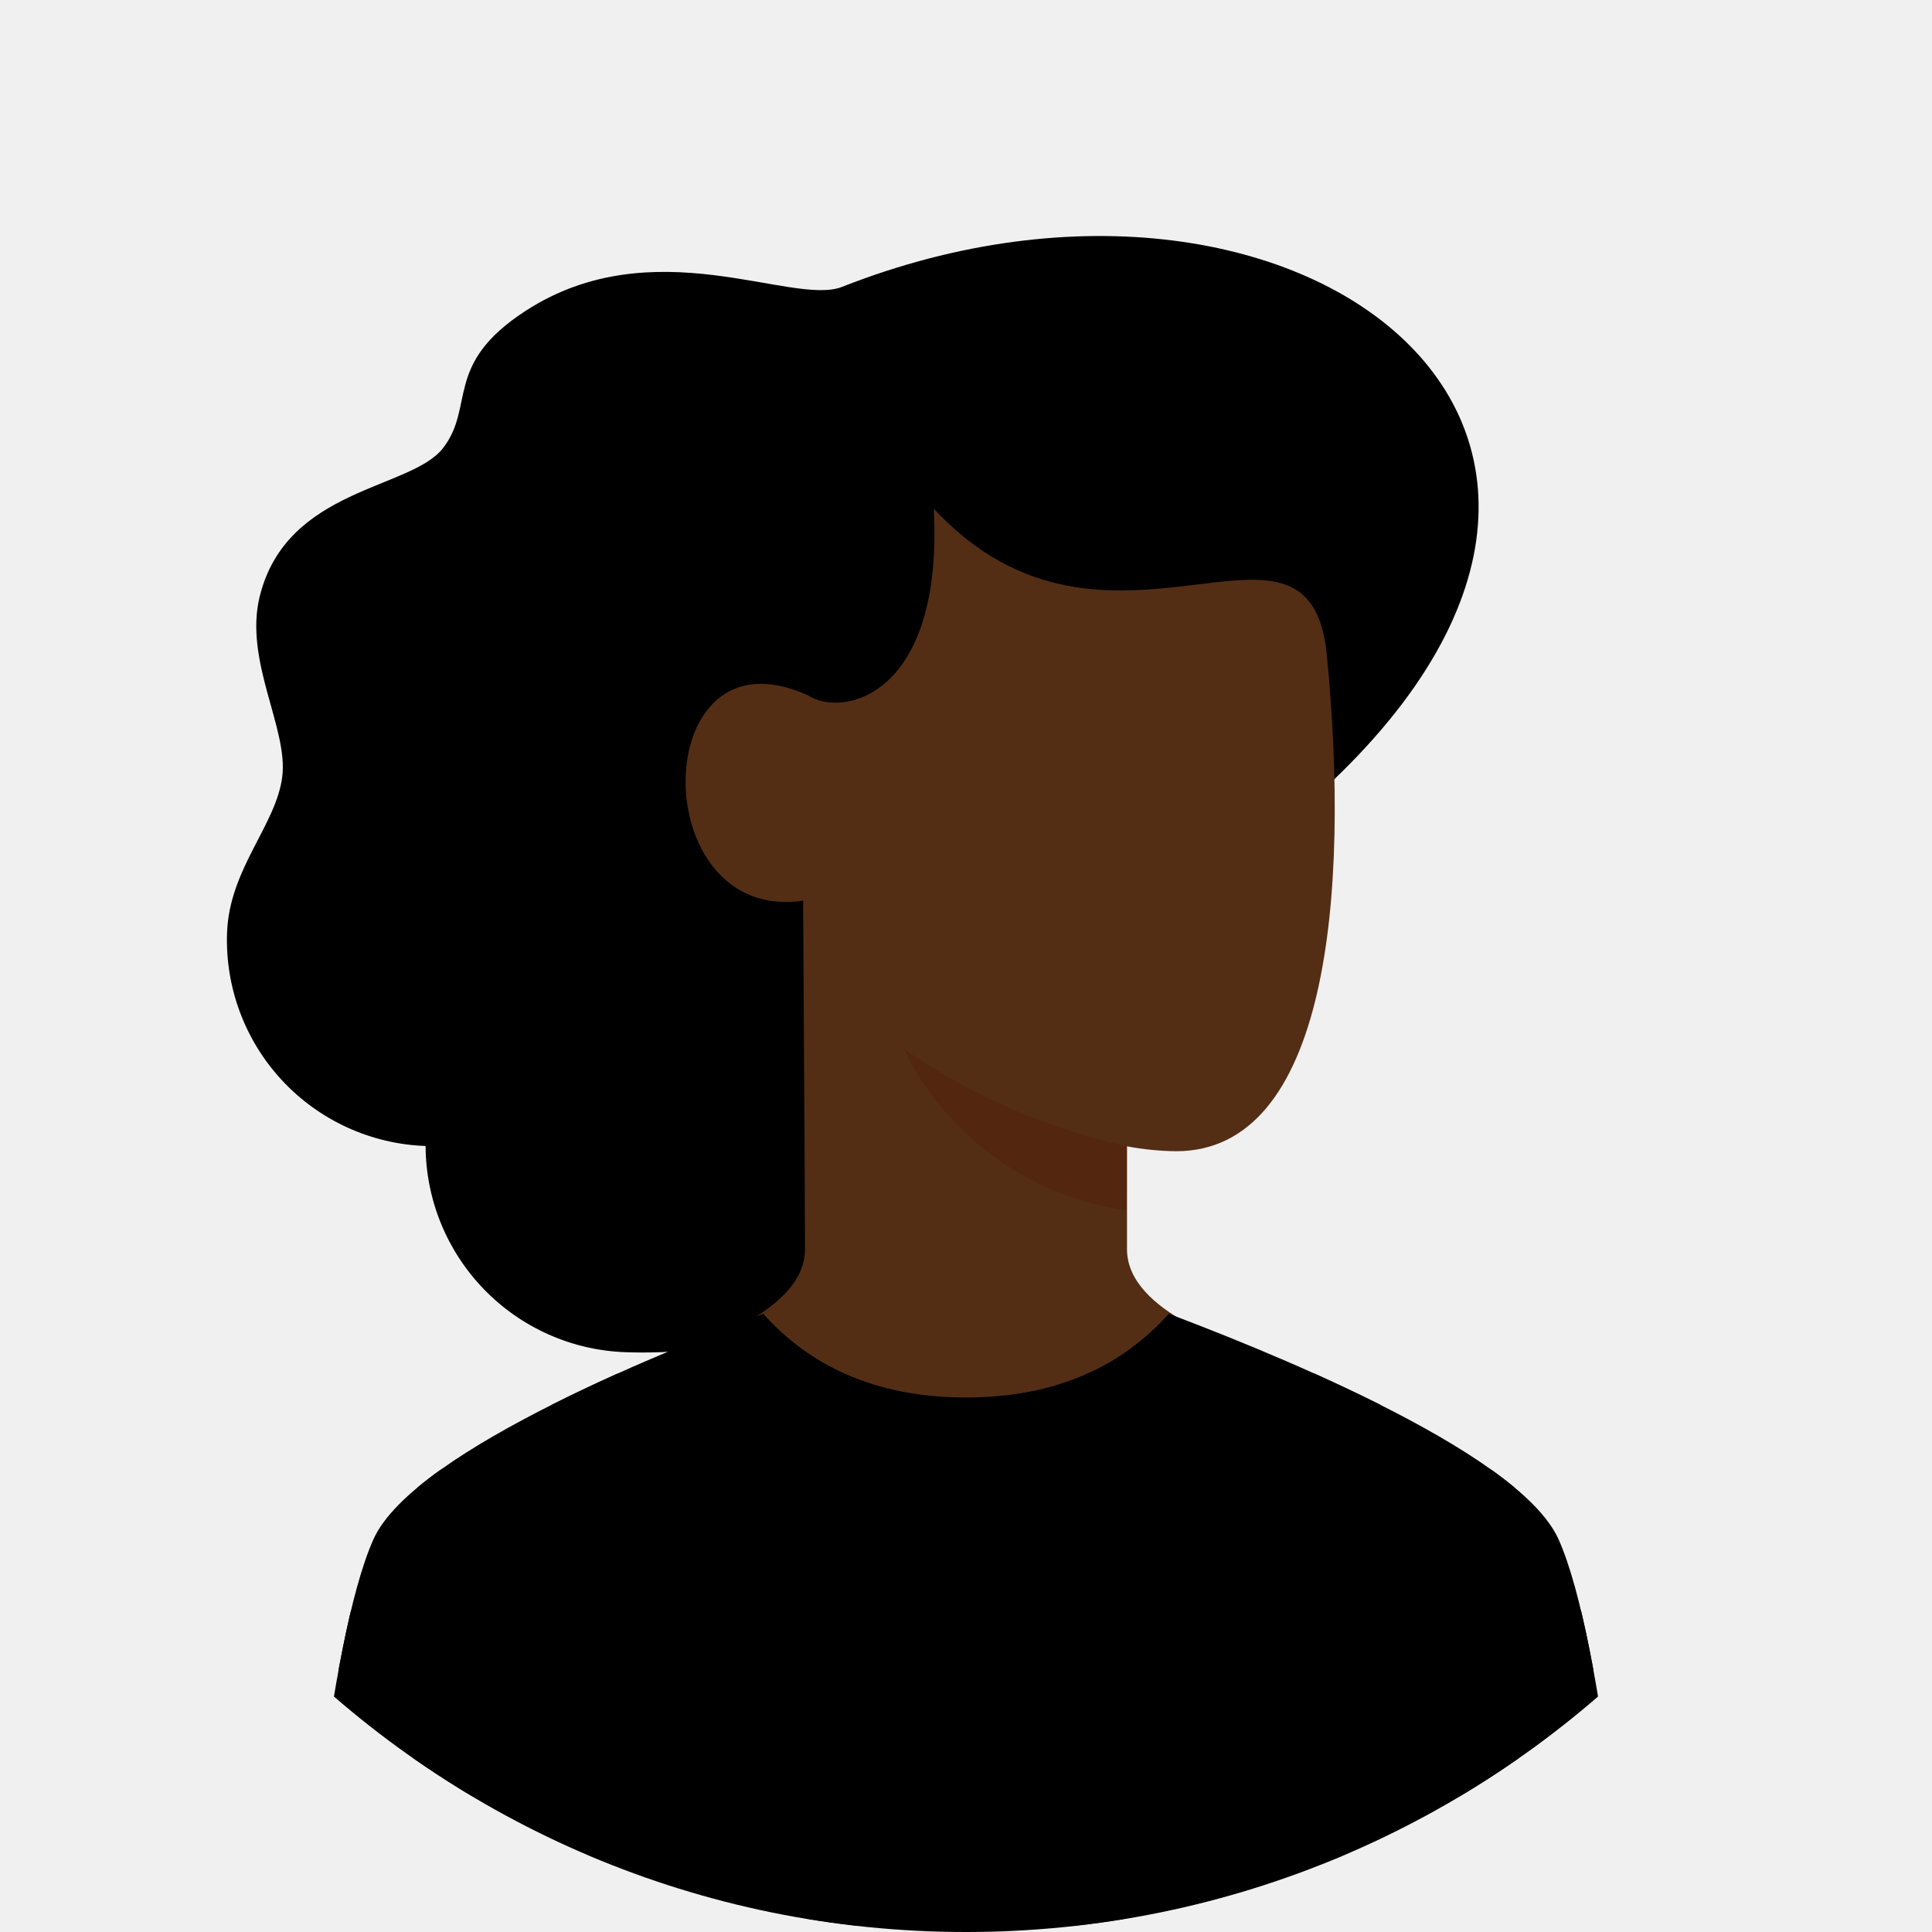
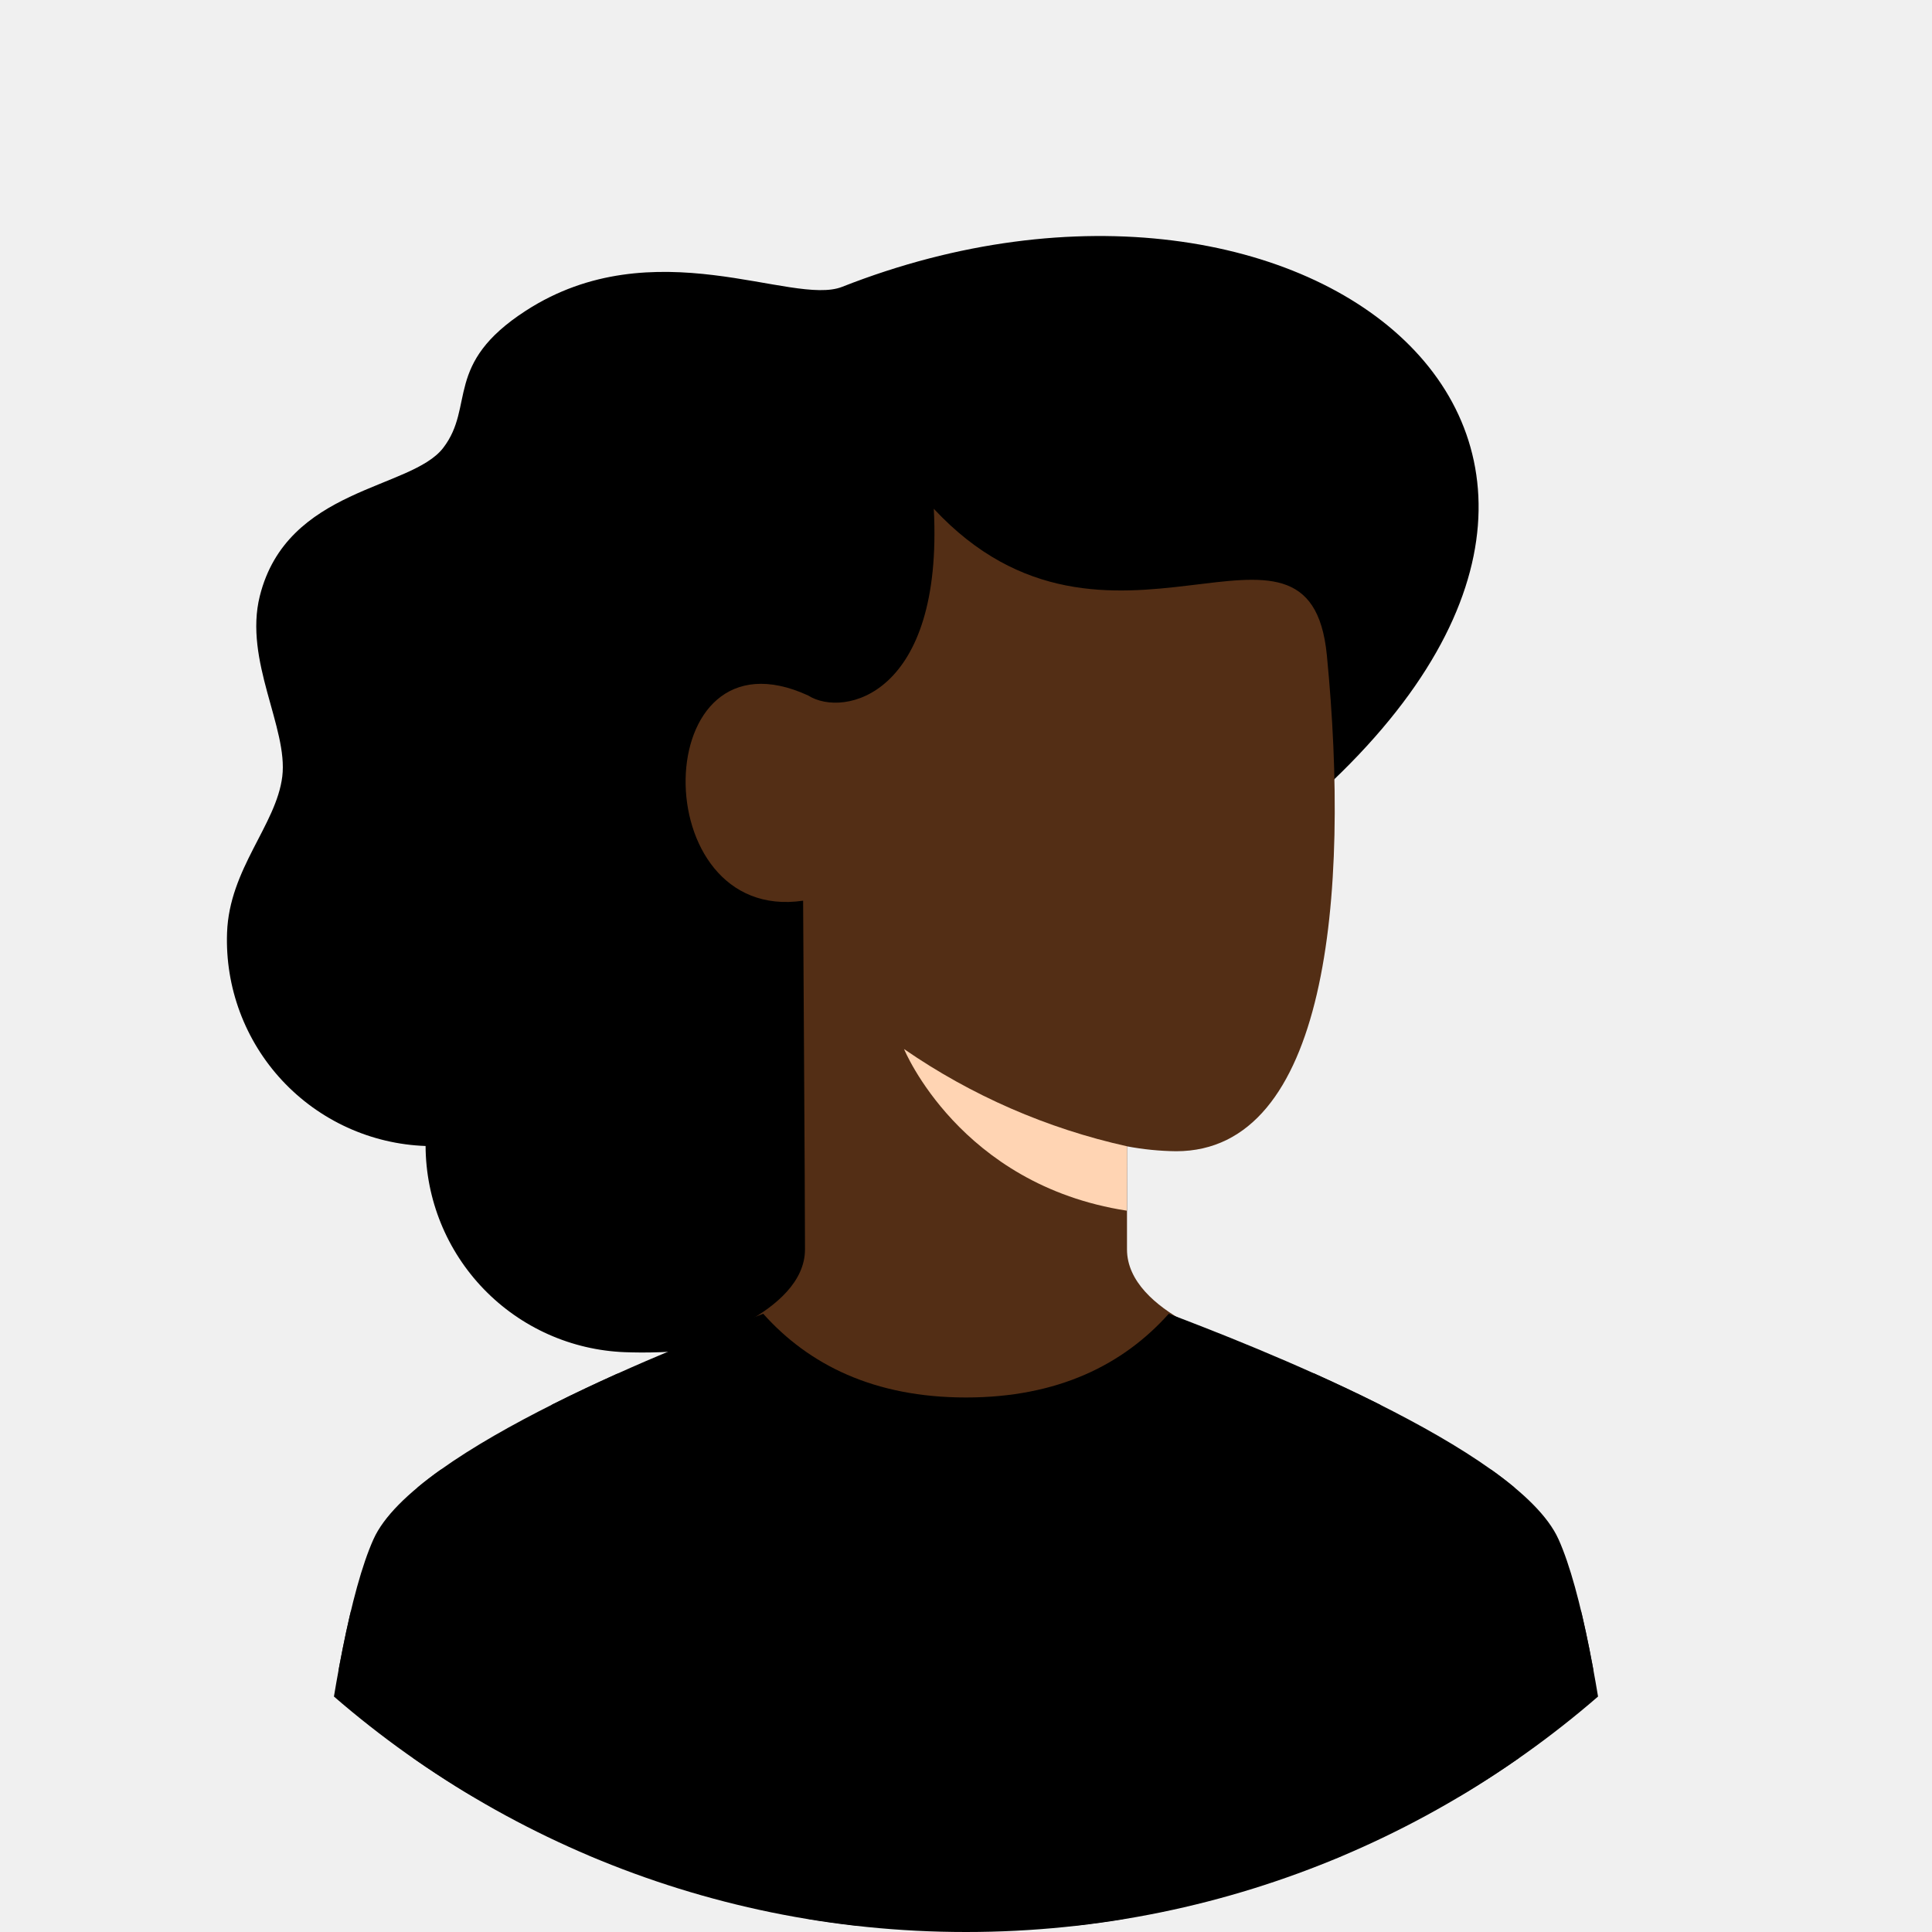
- <svg xmlns="http://www.w3.org/2000/svg" width="200" height="200" viewBox="0 0 200 200" fill="none">
-   <g clip-path="url(#clip0_253_3441)">
-     <path d="M132.787 85.392C180.414 46.376 135.464 10.688 87.174 29.695C82.009 31.729 67.694 23.588 54.434 32.164C45.88 37.697 49.209 42.032 45.878 46.368C42.548 50.703 29.707 50.448 26.894 61.706C25.228 68.376 29.838 75.362 29.222 80.383C28.605 85.403 23.737 89.928 23.505 96.555C23.404 99.355 23.856 102.146 24.835 104.771C25.813 107.395 27.299 109.801 29.208 111.851C31.116 113.901 33.41 115.555 35.958 116.719C38.505 117.882 41.258 118.533 44.057 118.632C44.08 124.166 46.24 129.477 50.087 133.455C53.934 137.433 59.17 139.77 64.7 139.978C68.376 140.106 77.682 140.108 85.68 135.283C105.72 123.198 101.223 111.248 132.787 85.392Z" fill="black" />
-     <path d="M83.333 129.333C83.333 123.333 83.129 93.739 83.139 93.239C66.667 95.667 67 64.333 83.667 72C87.333 74.333 97.667 72 96.667 52.667C114.667 72 135.565 49.451 137.357 67.825C139.804 92.915 137.342 119.173 121.749 119.175C120.044 119.154 118.343 118.984 116.667 118.667V129.333C116.667 136 128.667 139.333 128.667 139.333C128.667 139.333 107.939 158.867 99.333 158.759C90.728 158.651 71.333 139.333 71.333 139.333C71.333 139.333 83.333 136 83.333 129.333Z" fill="#532E15" />
-     <g style="mix-blend-mode:multiply">
-       <path d="M116.666 118.663C108.396 116.829 100.558 113.411 93.587 108.597C93.587 108.597 99.339 122.659 116.645 125.328L116.666 118.663Z" fill="#FFD4B3" />
-     </g>
-     <path d="M161.333 159.333C166.17 170.081 168.666 202.667 168.666 202.667H31.333C31.333 202.667 33.83 170.081 38.666 159.333C42.904 149.918 70.826 139.107 79.008 136C83.733 141.285 90.504 144.667 100 144.667C109.496 144.667 116.266 141.285 120.991 136C129.174 139.107 157.096 149.918 161.333 159.333Z" fill="black" />
-     <mask id="mask0_253_3441" style="mask-type:alpha" maskUnits="userSpaceOnUse" x="31" y="136" width="138" height="67">
-       <path d="M161.333 159.333C166.17 170.081 168.666 202.667 168.666 202.667H31.333C31.333 202.667 33.83 170.081 38.666 159.333C42.904 149.918 70.826 139.107 79.008 136C83.733 141.285 90.504 144.667 100 144.667C109.496 144.667 116.266 141.285 120.991 136C129.174 139.107 157.096 149.918 161.333 159.333Z" fill="url(#paint0_linear_253_3441)" />
-     </mask>
-     <g mask="url(#mask0_253_3441)">
-       <path d="M162.666 196C162.666 195.209 162.901 194.436 163.34 193.778C163.78 193.12 164.405 192.607 165.136 192.305C165.867 192.002 166.671 191.923 167.447 192.077C168.223 192.231 168.935 192.612 169.495 193.172C170.054 193.731 170.435 194.444 170.589 195.22C170.744 195.996 170.665 196.8 170.362 197.531C170.059 198.262 169.546 198.886 168.889 199.326C168.231 199.765 167.457 200 166.666 200C165.605 200 164.588 199.579 163.838 198.828C163.088 198.078 162.666 197.061 162.666 196ZM136 196C136 195.209 136.234 194.436 136.674 193.778C137.113 193.12 137.738 192.607 138.469 192.305C139.2 192.002 140.004 191.923 140.78 192.077C141.556 192.231 142.269 192.612 142.828 193.172C143.388 193.731 143.768 194.444 143.923 195.22C144.077 195.996 143.998 196.8 143.695 197.531C143.392 198.262 142.88 198.886 142.222 199.326C141.564 199.765 140.791 200 140 200C138.939 200 137.921 199.579 137.171 198.828C136.421 198.078 136 197.061 136 196ZM109.333 196C109.333 195.209 109.568 194.436 110.007 193.778C110.447 193.12 111.071 192.607 111.802 192.305C112.533 192.002 113.337 191.923 114.113 192.077C114.889 192.231 115.602 192.612 116.161 193.172C116.721 193.731 117.102 194.444 117.256 195.22C117.41 195.996 117.331 196.8 117.029 197.531C116.726 198.262 116.213 198.886 115.555 199.326C114.897 199.765 114.124 200 113.333 200C112.272 200 111.255 199.579 110.505 198.828C109.754 198.078 109.333 197.061 109.333 196ZM82.666 196C82.666 195.209 82.901 194.436 83.341 193.778C83.78 193.12 84.405 192.607 85.136 192.305C85.867 192.002 86.671 191.923 87.447 192.077C88.223 192.231 88.935 192.612 89.495 193.172C90.054 193.731 90.435 194.444 90.59 195.22C90.744 195.996 90.665 196.8 90.362 197.531C90.059 198.262 89.546 198.886 88.889 199.326C88.231 199.765 87.457 200 86.666 200C85.606 200 84.588 199.579 83.838 198.828C83.088 198.078 82.666 197.061 82.666 196ZM56 196C56 195.209 56.234 194.436 56.674 193.778C57.113 193.12 57.738 192.607 58.469 192.305C59.2 192.002 60.004 191.923 60.78 192.077C61.556 192.231 62.269 192.612 62.828 193.172C63.388 193.731 63.769 194.444 63.923 195.22C64.077 195.996 63.998 196.8 63.695 197.531C63.392 198.262 62.88 198.886 62.222 199.326C61.564 199.765 60.791 200 60 200C58.939 200 57.921 199.579 57.171 198.828C56.421 198.078 56 197.061 56 196ZM29.333 196C29.333 195.209 29.568 194.436 30.007 193.778C30.447 193.12 31.071 192.607 31.802 192.305C32.533 192.002 33.337 191.923 34.113 192.077C34.889 192.231 35.602 192.612 36.161 193.172C36.721 193.731 37.102 194.444 37.256 195.22C37.41 195.996 37.331 196.8 37.029 197.531C36.726 198.262 36.213 198.886 35.555 199.326C34.898 199.765 34.124 200 33.333 200C32.272 200 31.255 199.579 30.505 198.828C29.754 198.078 29.333 197.061 29.333 196V196ZM149.333 182.667C149.333 181.876 149.568 181.102 150.007 180.444C150.447 179.787 151.071 179.274 151.802 178.971C152.533 178.668 153.337 178.589 154.113 178.744C154.889 178.898 155.602 179.279 156.161 179.838C156.721 180.398 157.102 181.11 157.256 181.886C157.41 182.662 157.331 183.467 157.029 184.197C156.726 184.928 156.213 185.553 155.555 185.993C154.897 186.432 154.124 186.667 153.333 186.667C152.272 186.667 151.255 186.245 150.505 185.495C149.754 184.745 149.333 183.728 149.333 182.667ZM122.666 182.667C122.666 181.876 122.901 181.102 123.34 180.444C123.78 179.787 124.405 179.274 125.136 178.971C125.867 178.668 126.671 178.589 127.447 178.744C128.223 178.898 128.935 179.279 129.495 179.838C130.054 180.398 130.435 181.11 130.589 181.886C130.744 182.662 130.665 183.467 130.362 184.197C130.059 184.928 129.546 185.553 128.889 185.993C128.231 186.432 127.457 186.667 126.666 186.667C125.605 186.667 124.588 186.245 123.838 185.495C123.088 184.745 122.666 183.728 122.666 182.667ZM96 182.667C96 181.876 96.234 181.102 96.674 180.444C97.113 179.787 97.738 179.274 98.469 178.971C99.2 178.668 100.004 178.589 100.78 178.744C101.556 178.898 102.269 179.279 102.828 179.838C103.388 180.398 103.768 181.11 103.923 181.886C104.077 182.662 103.998 183.467 103.695 184.197C103.392 184.928 102.88 185.553 102.222 185.993C101.564 186.432 100.791 186.667 100 186.667C98.939 186.667 97.921 186.245 97.171 185.495C96.421 184.745 96 183.728 96 182.667ZM69.333 182.667C69.333 181.876 69.568 181.102 70.007 180.444C70.447 179.787 71.071 179.274 71.802 178.971C72.533 178.668 73.337 178.589 74.113 178.744C74.889 178.898 75.602 179.279 76.161 179.838C76.721 180.398 77.102 181.11 77.256 181.886C77.41 182.662 77.331 183.467 77.028 184.197C76.726 184.928 76.213 185.553 75.555 185.993C74.897 186.432 74.124 186.667 73.333 186.667C72.272 186.667 71.255 186.245 70.505 185.495C69.754 184.745 69.333 183.728 69.333 182.667ZM42.666 182.667C42.666 181.876 42.901 181.102 43.34 180.444C43.78 179.787 44.405 179.274 45.136 178.971C45.867 178.668 46.671 178.589 47.447 178.744C48.223 178.898 48.935 179.279 49.495 179.838C50.054 180.398 50.435 181.11 50.59 181.886C50.744 182.662 50.665 183.467 50.362 184.197C50.059 184.928 49.546 185.553 48.889 185.993C48.231 186.432 47.458 186.667 46.666 186.667C45.605 186.667 44.588 186.245 43.838 185.495C43.088 184.745 42.666 183.728 42.666 182.667ZM162.666 169.333C162.666 168.542 162.901 167.769 163.34 167.111C163.78 166.453 164.405 165.941 165.136 165.638C165.867 165.335 166.671 165.256 167.447 165.41C168.223 165.565 168.935 165.946 169.495 166.505C170.054 167.064 170.435 167.777 170.589 168.553C170.744 169.329 170.665 170.133 170.362 170.864C170.059 171.595 169.546 172.22 168.889 172.659C168.231 173.099 167.457 173.333 166.666 173.333C165.605 173.333 164.588 172.912 163.838 172.162C163.088 171.412 162.666 170.394 162.666 169.333ZM136 169.333C136 168.542 136.234 167.769 136.674 167.111C137.113 166.453 137.738 165.941 138.469 165.638C139.2 165.335 140.004 165.256 140.78 165.41C141.556 165.565 142.269 165.946 142.828 166.505C143.388 167.064 143.768 167.777 143.923 168.553C144.077 169.329 143.998 170.133 143.695 170.864C143.392 171.595 142.88 172.22 142.222 172.659C141.564 173.099 140.791 173.333 140 173.333C138.939 173.333 137.921 172.912 137.171 172.162C136.421 171.412 136 170.394 136 169.333ZM109.333 169.333C109.333 168.542 109.568 167.769 110.007 167.111C110.447 166.453 111.071 165.941 111.802 165.638C112.533 165.335 113.337 165.256 114.113 165.41C114.889 165.565 115.602 165.946 116.161 166.505C116.721 167.064 117.102 167.777 117.256 168.553C117.41 169.329 117.331 170.133 117.029 170.864C116.726 171.595 116.213 172.22 115.555 172.659C114.897 173.099 114.124 173.333 113.333 173.333C112.272 173.333 111.255 172.912 110.505 172.162C109.754 171.412 109.333 170.394 109.333 169.333ZM82.666 169.333C82.666 168.542 82.901 167.769 83.341 167.111C83.78 166.453 84.405 165.941 85.136 165.638C85.867 165.335 86.671 165.256 87.447 165.41C88.223 165.565 88.935 165.946 89.495 166.505C90.054 167.064 90.435 167.777 90.59 168.553C90.744 169.329 90.665 170.133 90.362 170.864C90.059 171.595 89.546 172.22 88.889 172.659C88.231 173.099 87.457 173.333 86.666 173.333C85.606 173.333 84.588 172.912 83.838 172.162C83.088 171.412 82.666 170.394 82.666 169.333ZM56 169.333C56 168.542 56.234 167.769 56.674 167.111C57.113 166.453 57.738 165.941 58.469 165.638C59.2 165.335 60.004 165.256 60.78 165.41C61.556 165.565 62.269 165.946 62.828 166.505C63.388 167.064 63.769 167.777 63.923 168.553C64.077 169.329 63.998 170.133 63.695 170.864C63.392 171.595 62.88 172.22 62.222 172.659C61.564 173.099 60.791 173.333 60 173.333C58.939 173.333 57.921 172.912 57.171 172.162C56.421 171.412 56 170.394 56 169.333ZM29.333 169.333C29.333 168.542 29.568 167.769 30.007 167.111C30.447 166.453 31.071 165.941 31.802 165.638C32.533 165.335 33.337 165.256 34.113 165.41C34.889 165.565 35.602 165.946 36.161 166.505C36.721 167.064 37.102 167.777 37.256 168.553C37.41 169.329 37.331 170.133 37.029 170.864C36.726 171.595 36.213 172.22 35.555 172.659C34.898 173.099 34.124 173.333 33.333 173.333C32.272 173.333 31.255 172.912 30.505 172.162C29.754 171.412 29.333 170.394 29.333 169.333V169.333ZM149.333 156C149.333 155.209 149.568 154.436 150.007 153.778C150.447 153.12 151.071 152.607 151.802 152.305C152.533 152.002 153.337 151.923 154.113 152.077C154.889 152.231 155.602 152.612 156.161 153.172C156.721 153.731 157.102 154.444 157.256 155.22C157.41 155.996 157.331 156.8 157.029 157.531C156.726 158.262 156.213 158.886 155.555 159.326C154.897 159.765 154.124 160 153.333 160C152.272 160 151.255 159.579 150.505 158.829C149.754 158.078 149.333 157.061 149.333 156ZM122.666 156C122.666 155.209 122.901 154.436 123.34 153.778C123.78 153.12 124.405 152.607 125.136 152.305C125.867 152.002 126.671 151.923 127.447 152.077C128.223 152.231 128.935 152.612 129.495 153.172C130.054 153.731 130.435 154.444 130.589 155.22C130.744 155.996 130.665 156.8 130.362 157.531C130.059 158.262 129.546 158.886 128.889 159.326C128.231 159.765 127.457 160 126.666 160C125.605 160 124.588 159.579 123.838 158.829C123.088 158.078 122.666 157.061 122.666 156ZM96 156C96 155.209 96.234 154.436 96.674 153.778C97.113 153.12 97.738 152.607 98.469 152.305C99.2 152.002 100.004 151.923 100.78 152.077C101.556 152.231 102.269 152.612 102.828 153.172C103.388 153.731 103.768 154.444 103.923 155.22C104.077 155.996 103.998 156.8 103.695 157.531C103.392 158.262 102.88 158.886 102.222 159.326C101.564 159.765 100.791 160 100 160C98.939 160 97.921 159.579 97.171 158.829C96.421 158.078 96 157.061 96 156ZM69.333 156C69.333 155.209 69.568 154.436 70.007 153.778C70.447 153.12 71.071 152.607 71.802 152.305C72.533 152.002 73.337 151.923 74.113 152.077C74.889 152.231 75.602 152.612 76.161 153.172C76.721 153.731 77.102 154.444 77.256 155.22C77.41 155.996 77.331 156.8 77.028 157.531C76.726 158.262 76.213 158.886 75.555 159.326C74.897 159.765 74.124 160 73.333 160C72.272 160 71.255 159.579 70.505 158.829C69.754 158.078 69.333 157.061 69.333 156ZM42.666 156C42.666 155.209 42.901 154.436 43.34 153.778C43.78 153.12 44.405 152.607 45.136 152.305C45.867 152.002 46.671 151.923 47.447 152.077C48.223 152.231 48.935 152.612 49.495 153.172C50.054 153.731 50.435 154.444 50.59 155.22C50.744 155.996 50.665 156.8 50.362 157.531C50.059 158.262 49.546 158.886 48.889 159.326C48.231 159.765 47.458 160 46.666 160C45.605 160 44.588 159.579 43.838 158.829C43.088 158.078 42.666 157.061 42.666 156ZM162.666 142.667C162.666 141.876 162.901 141.102 163.34 140.444C163.78 139.787 164.405 139.274 165.136 138.971C165.867 138.668 166.671 138.589 167.447 138.744C168.223 138.898 168.935 139.279 169.495 139.838C170.054 140.398 170.435 141.11 170.589 141.886C170.744 142.662 170.665 143.467 170.362 144.197C170.059 144.928 169.546 145.553 168.889 145.993C168.231 146.432 167.457 146.667 166.666 146.667C165.605 146.667 164.588 146.245 163.838 145.495C163.088 144.745 162.666 143.728 162.666 142.667ZM136 142.667C136 141.876 136.234 141.102 136.674 140.444C137.113 139.787 137.738 139.274 138.469 138.971C139.2 138.668 140.004 138.589 140.78 138.744C141.556 138.898 142.269 139.279 142.828 139.838C143.388 140.398 143.768 141.11 143.923 141.886C144.077 142.662 143.998 143.467 143.695 144.197C143.392 144.928 142.88 145.553 142.222 145.993C141.564 146.432 140.791 146.667 140 146.667C138.939 146.667 137.921 146.245 137.171 145.495C136.421 144.745 136 143.728 136 142.667ZM56 142.667C56 141.876 56.234 141.102 56.674 140.444C57.113 139.787 57.738 139.274 58.469 138.971C59.2 138.668 60.004 138.589 60.78 138.744C61.556 138.898 62.269 139.279 62.828 139.838C63.388 140.398 63.769 141.11 63.923 141.886C64.077 142.662 63.998 143.467 63.695 144.197C63.392 144.928 62.88 145.553 62.222 145.993C61.564 146.432 60.791 146.667 60 146.667C58.939 146.667 57.921 146.245 57.171 145.495C56.421 144.745 56 143.728 56 142.667ZM29.333 142.667C29.333 141.876 29.568 141.102 30.007 140.444C30.447 139.787 31.071 139.274 31.802 138.971C32.533 138.668 33.337 138.589 34.113 138.744C34.889 138.898 35.602 139.279 36.161 139.838C36.721 140.398 37.102 141.11 37.256 141.886C37.41 142.662 37.331 143.467 37.029 144.197C36.726 144.928 36.213 145.553 35.555 145.993C34.898 146.432 34.124 146.667 33.333 146.667C32.272 146.667 31.255 146.245 30.505 145.495C29.754 144.745 29.333 143.728 29.333 142.667V142.667Z" fill="black" />
+ <svg xmlns="http://www.w3.org/2000/svg" fill="none" height="200" viewBox="0 0 200 200" width="200">
+   <linearGradient id="a" gradientUnits="userSpaceOnUse" x1="100" x2="100" y1="136" y2="202.667">
+     <stop offset="0" stop-color="#fecbb5" />
+     <stop offset="1" stop-color="#fed4c4" />
+   </linearGradient>
+   <clipPath id="b">
+     <rect height="200" rx="100" width="200" />
+   </clipPath>
+   <mask id="c" height="67" maskUnits="userSpaceOnUse" width="138" x="31" y="136">
+     <path d="m161.333 159.333c4.837 10.748 7.333 43.334 7.333 43.334h-137.333s2.497-32.586 7.333-43.334c4.237-9.415 32.159-20.226 40.342-23.333 4.725 5.285 11.495 8.667 20.991 8.667 9.496 0 16.266-3.382 20.991-8.667 8.183 3.107 36.105 13.918 40.342 23.333z" fill="url(#a)" />
+   </mask>
+   <g clip-path="url(#b)">
+     <path d="m132.787 85.392c47.627-39.017 2.677-74.704-45.613-55.697-5.166 2.034-19.48-6.107-32.74 2.469-8.554 5.532-5.225 9.868-8.556 14.204-3.331 4.336-16.171 4.08-18.984 15.338-1.666 6.67 2.944 13.656 2.328 18.676-.617 5.02-5.485 9.545-5.717 16.173-.101 2.799.351 5.591 1.33 8.216.979 2.624 2.464 5.03 4.373 7.08s4.202 3.704 6.75 4.868c2.548 1.163 5.3 1.814 8.099 1.913.023 5.534 2.184 10.845 6.031 14.823s9.082 6.315 14.612 6.523c3.676.128 12.982.13 20.98-4.695 20.04-12.085 15.543-24.035 47.107-49.891z" fill="#000" />
+     <path d="m83.333 129.333c0-6-.204-35.594-.194-36.094-16.473 2.428-16.139-28.905.527-21.239 3.667 2.333 14 0 13-19.333 18 19.333 38.898-3.216 40.69 15.159 2.447 25.09-.015 51.348-15.608 51.35-1.705-.021-3.406-.191-5.082-.508v10.666c0 6.667 12 10 12 10s-20.728 19.534-29.334 19.426c-8.605-.108-28-19.426-28-19.426s12-3.333 12-10z" fill="#532e15" />
+     <path d="m116.666 118.663c-8.27-1.834-16.108-5.252-23.079-10.066 0 0 5.752 14.062 23.058 16.731z" fill="#ffd4b3" />
+     <path d="m161.333 159.333c4.837 10.748 7.333 43.334 7.333 43.334h-137.333s2.497-32.586 7.333-43.334c4.237-9.415 32.159-20.226 40.342-23.333 4.725 5.285 11.495 8.667 20.991 8.667 9.496 0 16.266-3.382 20.991-8.667 8.183 3.107 36.105 13.918 40.342 23.333z" fill="#000" />
+     <g mask="url(#c)">
+       <path d="m162.666 196c0-.791.235-1.564.674-2.222.44-.658 1.065-1.171 1.796-1.473.731-.303 1.535-.382 2.311-.228s1.488.535 2.048 1.095c.559.559.94 1.272 1.094 2.048.155.776.076 1.58-.227 2.311s-.816 1.355-1.473 1.795c-.658.439-1.432.674-2.223.674-1.061 0-2.078-.421-2.828-1.172-.75-.75-1.172-1.767-1.172-2.828zm-26.666 0c0-.791.234-1.564.674-2.222.439-.658 1.064-1.171 1.795-1.473.731-.303 1.535-.382 2.311-.228s1.489.535 2.048 1.095c.56.559.94 1.272 1.095 2.048.154.776.075 1.58-.228 2.311s-.815 1.355-1.473 1.795c-.658.439-1.431.674-2.222.674-1.061 0-2.079-.421-2.829-1.172-.75-.75-1.171-1.767-1.171-2.828zm-26.667 0c0-.791.235-1.564.674-2.222.44-.658 1.064-1.171 1.795-1.473.731-.303 1.535-.382 2.311-.228s1.489.535 2.048 1.095c.56.559.941 1.272 1.095 2.048s.075 1.58-.227 2.311c-.303.731-.816 1.355-1.474 1.795-.658.439-1.431.674-2.222.674-1.061 0-2.078-.421-2.828-1.172-.751-.75-1.172-1.767-1.172-2.828zm-26.667 0c0-.791.235-1.564.674-2.222.44-.658 1.064-1.171 1.795-1.473.731-.303 1.535-.382 2.311-.228s1.489.535 2.048 1.095c.559.559.94 1.272 1.095 2.048.154.776.075 1.58-.228 2.311-.303.731-.816 1.355-1.473 1.795-.658.439-1.431.674-2.222.674-1.061 0-2.078-.421-2.828-1.172-.75-.75-1.172-1.767-1.172-2.828zm-26.667 0c0-.791.235-1.564.674-2.222s1.064-1.171 1.795-1.473c.731-.303 1.535-.382 2.311-.228.776.154 1.489.535 2.048 1.095.559.559.94 1.272 1.095 2.048.154.776.075 1.58-.228 2.311-.303.731-.815 1.355-1.473 1.795-.658.439-1.431.674-2.222.674-1.061 0-2.078-.421-2.829-1.172-.75-.75-1.171-1.767-1.171-2.828zm-26.667 0c0-.791.235-1.564.674-2.222.44-.658 1.064-1.171 1.795-1.473.731-.303 1.535-.382 2.311-.228.776.154 1.489.535 2.048 1.095.559.559.94 1.272 1.095 2.048.154.776.075 1.58-.228 2.311-.303.731-.815 1.355-1.473 1.795-.658.439-1.431.674-2.222.674-1.061 0-2.078-.421-2.828-1.172-.75-.75-1.172-1.767-1.172-2.828zm120-13.333c0-.791.235-1.565.674-2.223.44-.657 1.064-1.17 1.795-1.473s1.535-.382 2.311-.227c.776.154 1.489.535 2.048 1.094.56.56.941 1.272 1.095 2.048s.075 1.581-.227 2.311c-.303.731-.816 1.356-1.474 1.796-.658.439-1.431.674-2.222.674-1.061 0-2.078-.422-2.828-1.172-.751-.75-1.172-1.767-1.172-2.828zm-26.667 0c0-.791.235-1.565.674-2.223.44-.657 1.065-1.17 1.796-1.473s1.535-.382 2.311-.227c.776.154 1.488.535 2.048 1.094.559.56.94 1.272 1.094 2.048.155.776.076 1.581-.227 2.311-.303.731-.816 1.356-1.473 1.796-.658.439-1.432.674-2.223.674-1.061 0-2.078-.422-2.828-1.172s-1.172-1.767-1.172-2.828zm-26.666 0c0-.791.235-1.565.674-2.223.44-.657 1.064-1.17 1.795-1.473.731-.303 1.535-.382 2.311-.227.776.154 1.489.535 2.048 1.094.56.56.94 1.272 1.095 2.048.154.776.075 1.581-.228 2.311-.303.731-.815 1.356-1.473 1.796-.658.439-1.431.674-2.222.674-1.061 0-2.078-.422-2.829-1.172-.75-.75-1.171-1.767-1.171-2.828zm-26.667 0c0-.791.235-1.565.674-2.223.44-.657 1.064-1.17 1.795-1.473s1.535-.382 2.311-.227c.776.154 1.489.535 2.048 1.094.559.56.94 1.272 1.095 2.048.154.776.075 1.581-.228 2.311-.303.731-.815 1.356-1.473 1.796-.658.439-1.431.674-2.222.674-1.061 0-2.078-.422-2.828-1.172-.75-.75-1.172-1.767-1.172-2.828zm-26.667 0c0-.791.235-1.565.674-2.223.44-.657 1.064-1.17 1.795-1.473s1.535-.382 2.311-.227c.776.154 1.489.535 2.048 1.094.559.56.94 1.272 1.095 2.048.154.776.075 1.581-.228 2.311-.303.731-.816 1.356-1.473 1.796-.658.439-1.431.674-2.222.674-1.061 0-2.078-.422-2.828-1.172-.75-.75-1.172-1.767-1.172-2.828zm120-13.334c0-.791.235-1.564.674-2.222.44-.658 1.065-1.17 1.796-1.473s1.535-.382 2.311-.228c.776.155 1.488.536 2.048 1.095.559.559.94 1.272 1.094 2.048.155.776.076 1.58-.227 2.311s-.816 1.356-1.473 1.795c-.658.44-1.432.674-2.223.674-1.061 0-2.078-.421-2.828-1.171s-1.172-1.768-1.172-2.829zm-26.666 0c0-.791.234-1.564.674-2.222.439-.658 1.064-1.17 1.795-1.473s1.535-.382 2.311-.228c.776.155 1.489.536 2.048 1.095.56.559.94 1.272 1.095 2.048.154.776.075 1.58-.228 2.311s-.815 1.356-1.473 1.795c-.658.44-1.431.674-2.222.674-1.061 0-2.079-.421-2.829-1.171s-1.171-1.768-1.171-2.829zm-26.667 0c0-.791.235-1.564.674-2.222.44-.658 1.064-1.17 1.795-1.473s1.535-.382 2.311-.228c.776.155 1.489.536 2.048 1.095.56.559.941 1.272 1.095 2.048s.075 1.58-.227 2.311c-.303.731-.816 1.356-1.474 1.795-.658.44-1.431.674-2.222.674-1.061 0-2.078-.421-2.828-1.171-.751-.75-1.172-1.768-1.172-2.829zm-26.667 0c0-.791.235-1.564.674-2.222.44-.658 1.064-1.17 1.795-1.473s1.535-.382 2.311-.228c.776.155 1.489.536 2.048 1.095s.94 1.272 1.095 2.048c.154.776.075 1.58-.228 2.311-.303.731-.816 1.356-1.473 1.795-.658.44-1.431.674-2.222.674-1.061 0-2.078-.421-2.828-1.171-.75-.75-1.172-1.768-1.172-2.829zm-26.667 0c0-.791.235-1.564.674-2.222s1.064-1.17 1.795-1.473 1.535-.382 2.311-.228c.776.155 1.489.536 2.048 1.095s.94 1.272 1.095 2.048c.154.776.075 1.58-.228 2.311-.303.731-.815 1.356-1.473 1.795-.658.44-1.431.674-2.222.674-1.061 0-2.078-.421-2.829-1.171-.75-.75-1.171-1.768-1.171-2.829zm-26.667 0c0-.791.235-1.564.674-2.222.44-.658 1.064-1.17 1.795-1.473s1.535-.382 2.311-.228c.776.155 1.489.536 2.048 1.095s.94 1.272 1.095 2.048c.154.776.075 1.58-.228 2.311-.303.731-.815 1.356-1.473 1.795-.658.44-1.431.674-2.222.674-1.061 0-2.078-.421-2.828-1.171-.75-.75-1.172-1.768-1.172-2.829zm120-13.333c0-.791.235-1.564.674-2.222.44-.658 1.064-1.171 1.795-1.473.731-.303 1.535-.382 2.311-.228s1.489.535 2.048 1.095c.56.559.941 1.272 1.095 2.048s.075 1.58-.227 2.311c-.303.731-.816 1.355-1.474 1.795-.658.439-1.431.674-2.222.674-1.061 0-2.078-.421-2.828-1.171-.751-.751-1.172-1.768-1.172-2.829zm-26.667 0c0-.791.235-1.564.674-2.222.44-.658 1.065-1.171 1.796-1.473.731-.303 1.535-.382 2.311-.228s1.488.535 2.048 1.095c.559.559.94 1.272 1.094 2.048.155.776.076 1.58-.227 2.311s-.816 1.355-1.473 1.795c-.658.439-1.432.674-2.223.674-1.061 0-2.078-.421-2.828-1.171-.75-.751-1.172-1.768-1.172-2.829zm-26.666 0c0-.791.235-1.564.674-2.222s1.064-1.171 1.795-1.473c.731-.303 1.535-.382 2.311-.228s1.489.535 2.048 1.095c.56.559.94 1.272 1.095 2.048.154.776.075 1.58-.228 2.311s-.815 1.355-1.473 1.795c-.658.439-1.431.674-2.222.674-1.061 0-2.078-.421-2.829-1.171-.75-.751-1.171-1.768-1.171-2.829zm-26.667 0c0-.791.235-1.564.674-2.222.44-.658 1.064-1.171 1.795-1.473.731-.303 1.535-.382 2.311-.228.776.154 1.489.535 2.048 1.095.559.559.94 1.272 1.095 2.048.154.776.075 1.58-.228 2.311-.303.731-.815 1.355-1.473 1.795-.658.439-1.431.674-2.222.674-1.061 0-2.078-.421-2.828-1.171-.75-.751-1.172-1.768-1.172-2.829zm-26.667 0c0-.791.235-1.564.674-2.222.44-.658 1.064-1.171 1.795-1.473.731-.303 1.535-.382 2.311-.228s1.489.535 2.048 1.095c.559.559.94 1.272 1.095 2.048.154.776.075 1.58-.228 2.311-.303.731-.816 1.355-1.473 1.795-.658.439-1.431.674-2.222.674-1.061 0-2.078-.421-2.828-1.171-.75-.751-1.172-1.768-1.172-2.829zm120-13.333c0-.791.235-1.565.674-2.223.44-.657 1.065-1.17 1.796-1.473s1.535-.382 2.311-.227c.776.154 1.488.535 2.048 1.094.559.56.94 1.272 1.094 2.048.155.776.076 1.581-.227 2.311-.303.731-.816 1.356-1.473 1.796-.658.439-1.432.674-2.223.674-1.061 0-2.078-.422-2.828-1.172s-1.172-1.767-1.172-2.828zm-26.666 0c0-.791.234-1.565.674-2.223.439-.657 1.064-1.17 1.795-1.473s1.535-.382 2.311-.227c.776.154 1.489.535 2.048 1.094.56.56.94 1.272 1.095 2.048.154.776.075 1.581-.228 2.311-.303.731-.815 1.356-1.473 1.796-.658.439-1.431.674-2.222.674-1.061 0-2.079-.422-2.829-1.172s-1.171-1.767-1.171-2.828zm-80 0c0-.791.235-1.565.674-2.223.44-.657 1.064-1.17 1.795-1.473s1.535-.382 2.311-.227c.776.154 1.489.535 2.048 1.094.559.56.94 1.272 1.095 2.048.154.776.075 1.581-.228 2.311-.303.731-.815 1.356-1.473 1.796-.658.439-1.431.674-2.222.674-1.061 0-2.078-.422-2.829-1.172-.75-.75-1.171-1.767-1.171-2.828zm-26.667 0c0-.791.235-1.565.674-2.223.44-.657 1.064-1.17 1.795-1.473s1.535-.382 2.311-.227c.776.154 1.489.535 2.048 1.094.559.56.94 1.272 1.095 2.048.154.776.075 1.581-.228 2.311-.303.731-.815 1.356-1.473 1.796-.658.439-1.431.674-2.222.674-1.061 0-2.078-.422-2.828-1.172-.75-.75-1.172-1.767-1.172-2.828z" fill="#000" />
    </g>
  </g>
-   <defs>
-     <linearGradient id="paint0_linear_253_3441" x1="100" y1="136" x2="100" y2="202.667" gradientUnits="userSpaceOnUse">
-       <stop stop-color="#FECBB5" />
-       <stop offset="1" stop-color="#FED4C4" />
-     </linearGradient>
-     <clipPath id="clip0_253_3441">
-       <rect width="200" height="200" rx="100" fill="white" />
-     </clipPath>
-   </defs>
</svg>
